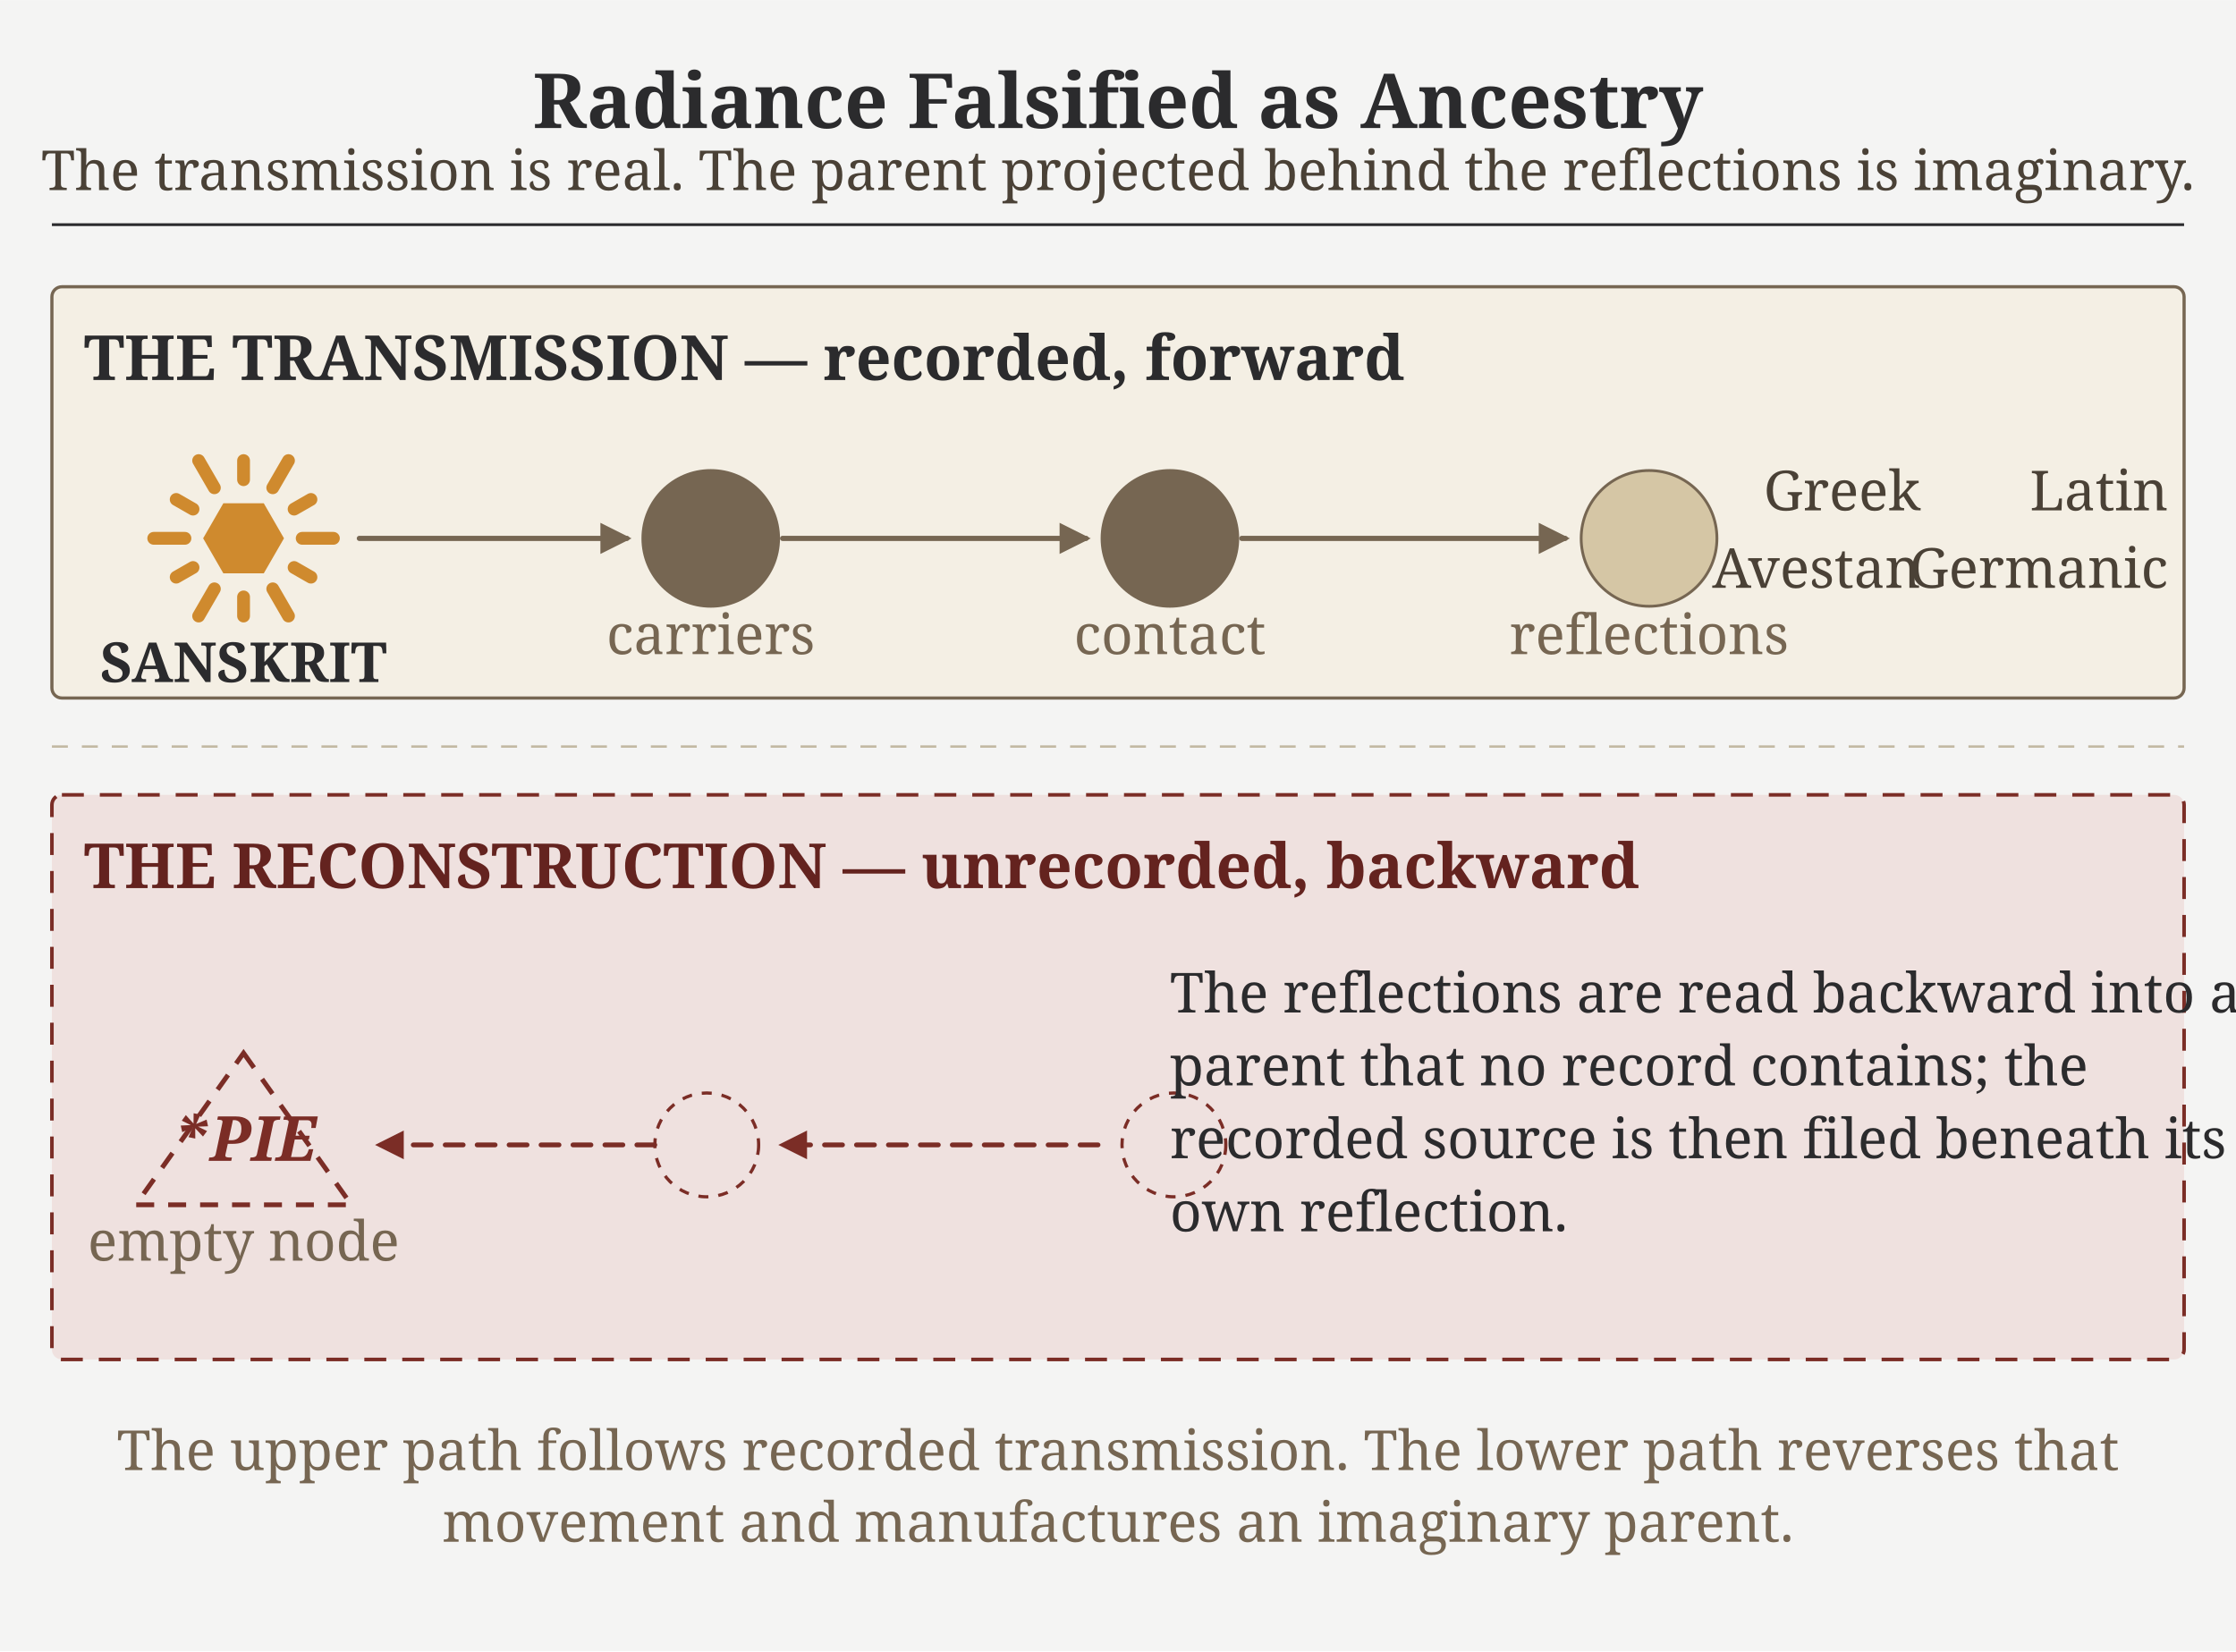
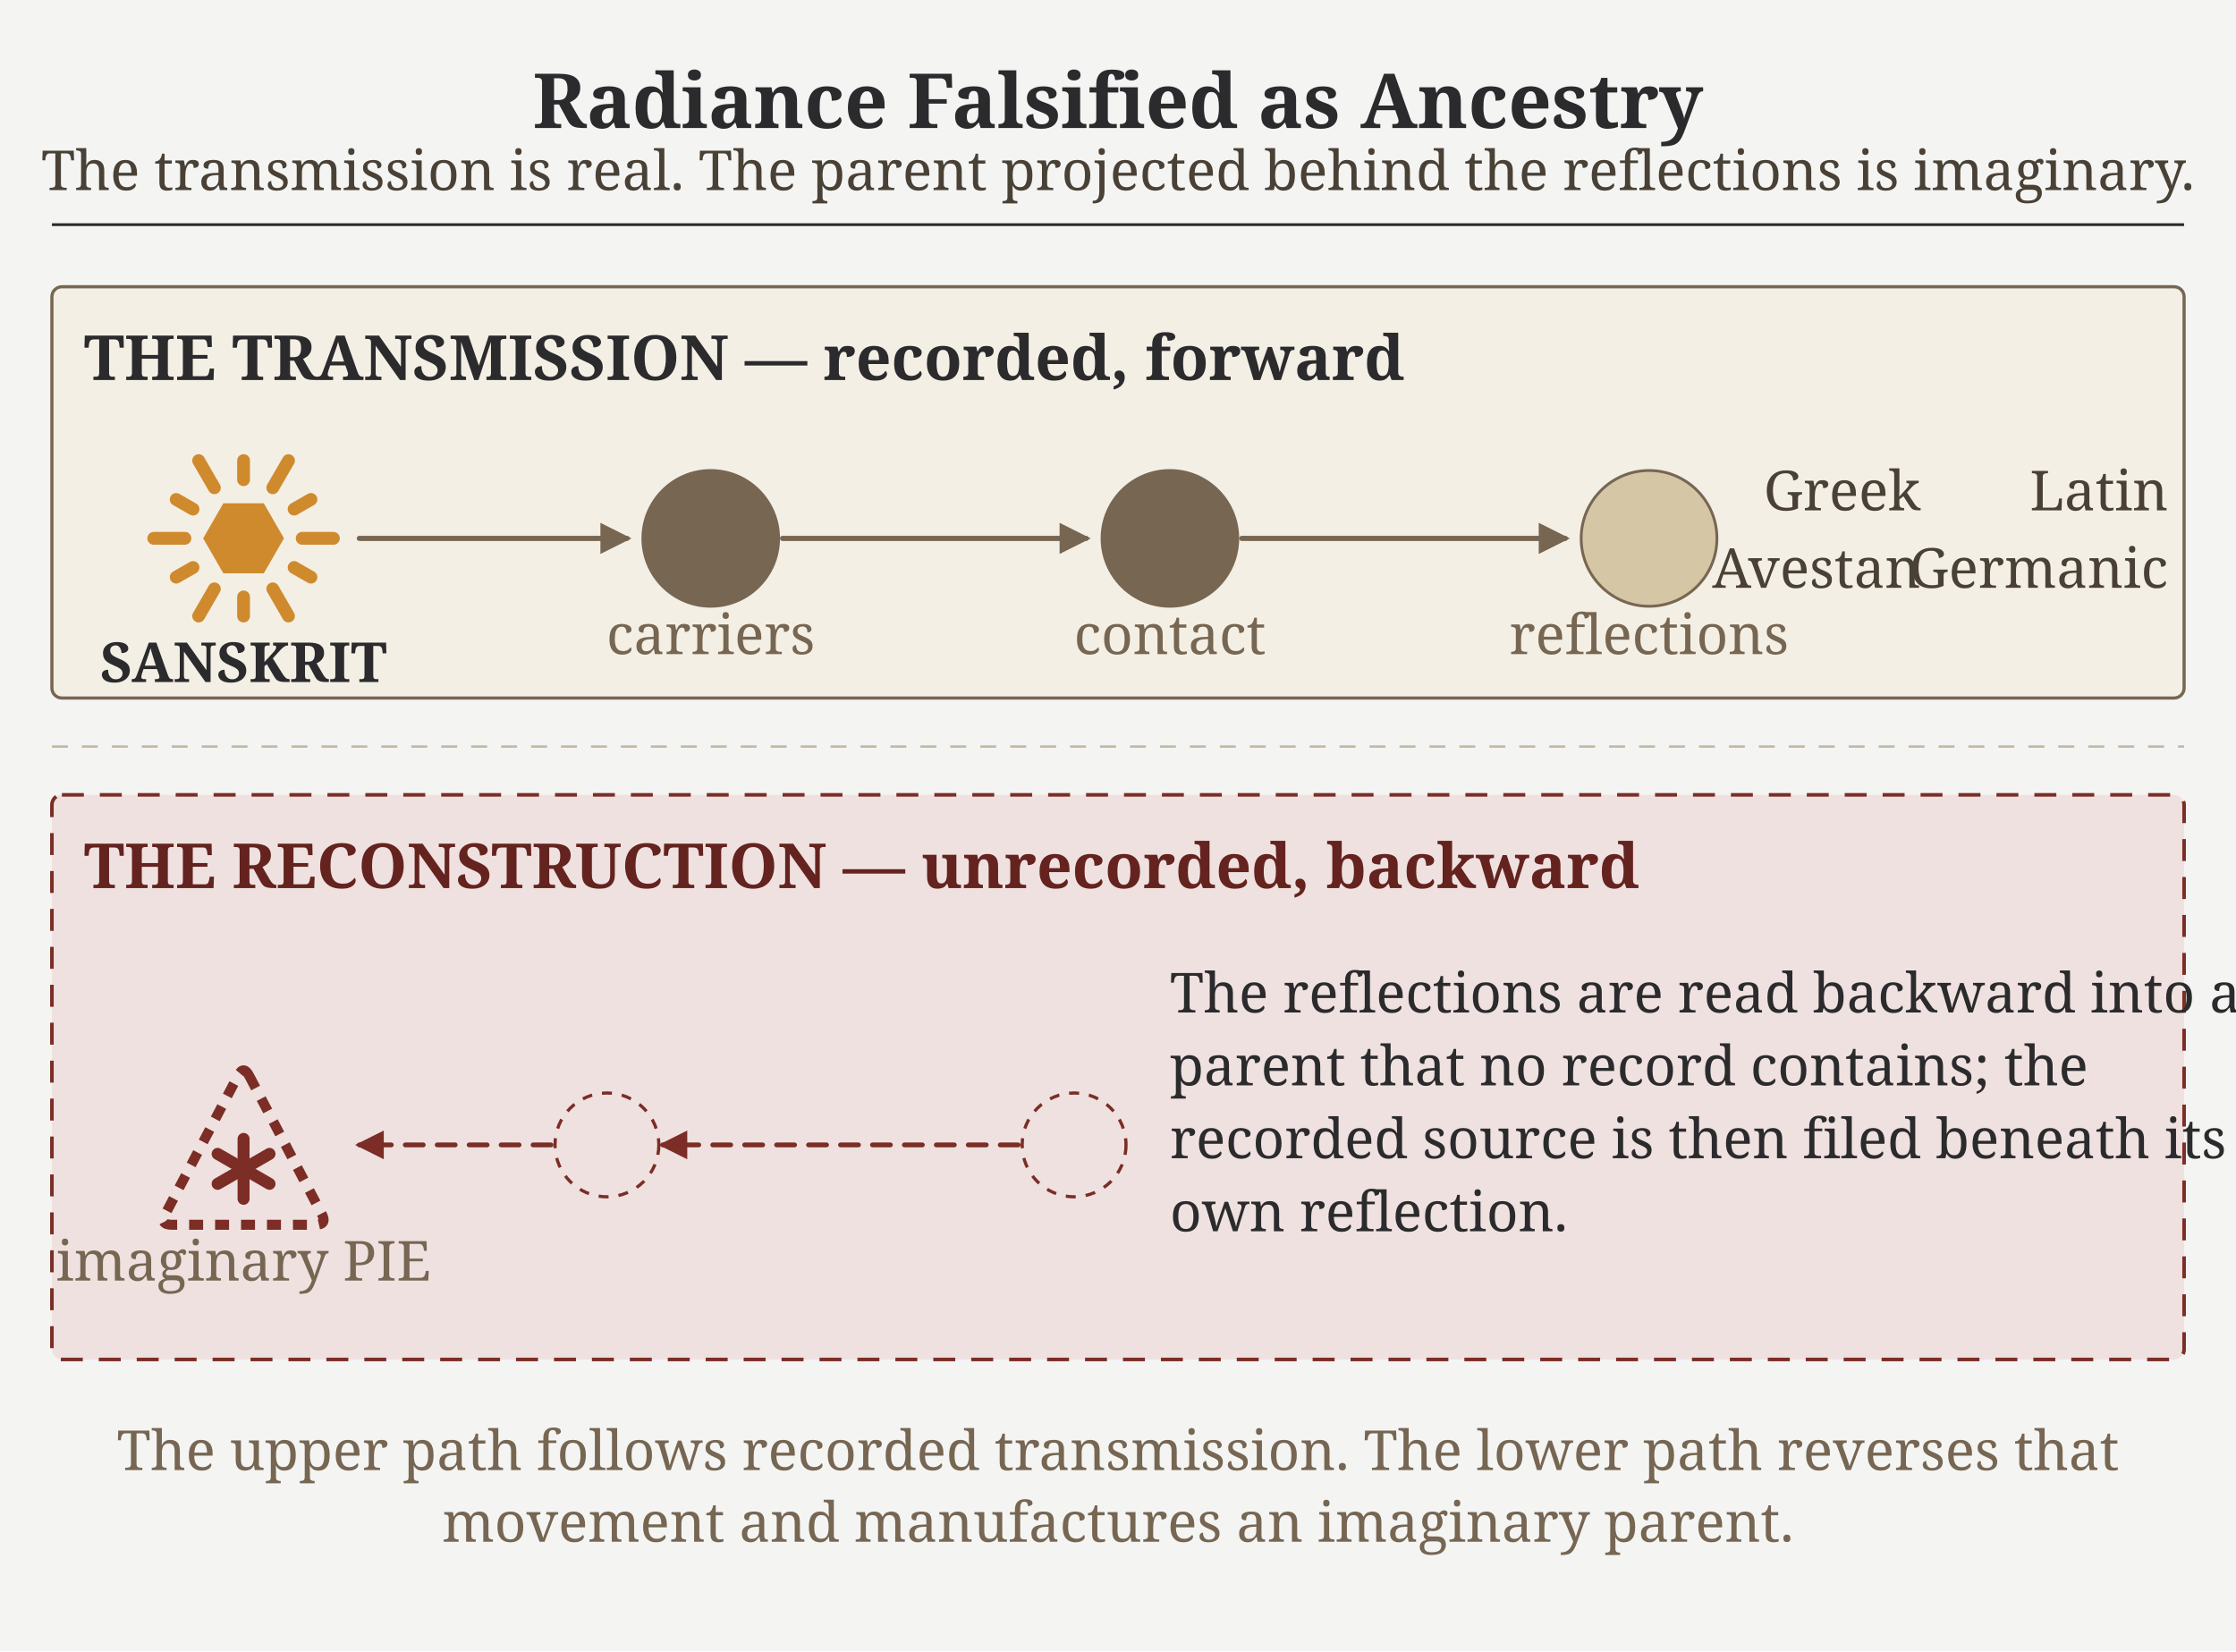
<svg xmlns="http://www.w3.org/2000/svg" viewBox="0 0 1120 827" width="4.5in" height="3.323in">
  <rect x="0" y="0" width="1120" height="827" fill="#f4f4f3" />
  <g>
    <text x="560.0" y="64.1" font-family="'Gentium Book Plus', Charter, 'Charis SIL', Georgia, serif" font-size="38.06" font-weight="700" fill="#2b2b2d" text-anchor="middle">Radiance Falsified as Ancestry</text>
    <text x="560.0" y="95.2" font-family="'Gentium Book Plus', Charter, 'Charis SIL', Georgia, serif" font-size="27.68" font-weight="400" fill="#4a4136" text-anchor="middle">The transmission is real. The parent projected behind the reflections is imaginary.</text>
    <line x1="26.0" y1="112.5" x2="1094.0" y2="112.5" stroke="#2b2b2d" stroke-width="1.4" stroke-dasharray="" />
    <rect x="26.0" y="143.6" width="1068.0" height="206.0" rx="5" fill="#f4efe4" stroke="#766652" stroke-width="1.6" stroke-dasharray="" />
    <text x="42.0" y="190.3" font-family="'Gentium Book Plus', Charter, 'Charis SIL', Georgia, serif" font-size="31.14" font-weight="700" fill="#2b2b2d" text-anchor="start">THE TRANSMISSION — recorded, forward</text>
    <g transform="translate(68.0,215.6) scale(1.125)">
      <path d="M66.0,48.0 L57.0,32.4 L39.0,32.4 L30.0,48.0 L39.0,63.6 L57.0,63.6 Z" fill="#cf8a2e" />
      <path d="M74.1,48.0 L88.0,48.0 M70.5,35.0 L78.0,30.7 M61.0,25.5 L68.0,13.4 M48.0,21.9 L48.0,13.4 M35.0,25.5 L28.0,13.4 M25.5,35.0 L18.0,30.7 M21.9,48.0 L8.0,48.0 M25.5,61.0 L18.0,65.3 M35.0,70.5 L28.0,82.6 M48.0,74.1 L48.0,82.6 M61.0,70.5 L68.0,82.6 M70.5,61.0 L78.0,65.3" fill="none" stroke="#cf8a2e" stroke-width="5.7" stroke-linecap="round" />
    </g>
    <text x="122.0" y="341.6" font-family="'Gentium Book Plus', Charter, 'Charis SIL', Georgia, serif" font-size="27.68" font-weight="700" fill="#2b2b2d" text-anchor="middle">SANSKRIT</text>
    <circle cx="356" cy="269.64" r="34" fill="#766652" stroke="#766652" stroke-width="1.4" />
    <text x="356.0" y="327.6" font-family="'Gentium Book Plus', Charter, 'Charis SIL', Georgia, serif" font-size="27.68" font-weight="400" fill="#766652" text-anchor="middle">carriers</text>
    <circle cx="586" cy="269.64" r="34" fill="#766652" stroke="#766652" stroke-width="1.4" />
    <text x="586.0" y="327.6" font-family="'Gentium Book Plus', Charter, 'Charis SIL', Georgia, serif" font-size="27.68" font-weight="400" fill="#766652" text-anchor="middle">contact</text>
    <circle cx="826" cy="269.64" r="34" fill="#d5c6a5" stroke="#766652" stroke-width="1.4" />
    <text x="826.0" y="327.6" font-family="'Gentium Book Plus', Charter, 'Charis SIL', Georgia, serif" font-size="27.68" font-weight="400" fill="#766652" text-anchor="middle">reflections</text>
    <path d="M 180 269.64 L 314 269.64" fill="none" stroke="#766652" stroke-width="2.6" stroke-dasharray="" stroke-linecap="round" marker-end="url(#ar)" />
    <path d="M 392 269.64 L 544 269.64" fill="none" stroke="#766652" stroke-width="2.6" stroke-dasharray="" stroke-linecap="round" marker-end="url(#ar)" />
    <path d="M 622 269.64 L 784 269.64" fill="none" stroke="#766652" stroke-width="2.6" stroke-dasharray="" stroke-linecap="round" marker-end="url(#ar)" />
    <text x="962.0" y="255.6" font-family="'Gentium Book Plus', Charter, 'Charis SIL', Georgia, serif" font-size="27.68" font-weight="400" fill="#4a4136" text-anchor="end">Greek</text>
    <text x="1086.0" y="255.6" font-family="'Gentium Book Plus', Charter, 'Charis SIL', Georgia, serif" font-size="27.68" font-weight="400" fill="#4a4136" text-anchor="end">Latin</text>
    <text x="962.0" y="294.4" font-family="'Gentium Book Plus', Charter, 'Charis SIL', Georgia, serif" font-size="27.68" font-weight="400" fill="#4a4136" text-anchor="end">Avestan</text>
    <text x="1086.0" y="294.4" font-family="'Gentium Book Plus', Charter, 'Charis SIL', Georgia, serif" font-size="27.68" font-weight="400" fill="#4a4136" text-anchor="end">Germanic</text>
    <line x1="26.0" y1="373.9" x2="1094.0" y2="373.9" stroke="#c3b9a3" stroke-width="1.2" stroke-dasharray="8 7" />
    <rect x="26.0" y="398.1" width="1068.0" height="282.8" rx="5" fill="#efe1df" stroke="#7b2d26" stroke-width="1.8" stroke-dasharray="11 8" />
    <text x="42.0" y="444.8" font-family="'Gentium Book Plus', Charter, 'Charis SIL', Georgia, serif" font-size="31.14" font-weight="700" fill="#64231f" text-anchor="start">THE RECONSTRUCTION — unrecorded, backward</text>
-     <path d="M 122 527.429 L 176 603.429 L 68 603.429 Z" fill="none" stroke="#7b2d26" stroke-width="2.4" stroke-dasharray="9 7" />
-     <text x="122.0" y="581.4" font-family="'Gentium Book Plus', Charter, 'Charis SIL', Georgia, serif" font-size="31.14" font-weight="700" fill="#7b2d26" text-anchor="middle" font-style="italic">*PIE</text>
-     <text x="122.0" y="631.4" font-family="'Gentium Book Plus', Charter, 'Charis SIL', Georgia, serif" font-size="27.68" font-weight="400" fill="#766652" text-anchor="middle">empty node</text>
-     <circle cx="354" cy="573.429" r="26" fill="none" stroke="#7b2d26" stroke-width="1.6" stroke-dasharray="5 5" />
-     <circle cx="588" cy="573.429" r="26" fill="none" stroke="#7b2d26" stroke-width="1.6" stroke-dasharray="5 5" />
-     <path d="M 550 573.429 L 392 573.429" fill="none" stroke="#7b2d26" stroke-width="2.4" stroke-dasharray="9 7" stroke-linecap="round" marker-end="url(#arR)" />
-     <path d="M 328 573.429 L 190 573.429" fill="none" stroke="#7b2d26" stroke-width="2.4" stroke-dasharray="9 7" stroke-linecap="round" marker-end="url(#arR)" />
+     <g transform="translate(72 527.43)" color="#7b2d26">
+       <path d="M 52.79 11.31 L 89.21 80.69 Q 92 86 86 86 L 14 86 Q 8 86 10.79 80.69 L 47.21 11.31 Q 50 6 52.79 11.31 Z" fill="none" stroke="currentColor" stroke-width="5" stroke-linejoin="round" stroke-dasharray="7 6" />
+       <g stroke="currentColor" stroke-width="6" stroke-linecap="round">
+         <line x1="50" y1="73" x2="50" y2="43" />
+         <line x1="37.01" y1="65.5" x2="62.99" y2="50.5" />
+         <line x1="37.01" y1="50.5" x2="62.99" y2="65.5" />
+       </g>
+     </g>
+     <text x="122.0" y="641.4" font-family="'Gentium Book Plus', Charter, 'Charis SIL', Georgia, serif" font-size="27.68" font-weight="400" fill="#766652" text-anchor="middle">imaginary PIE</text>
+     <circle cx="304" cy="573.429" r="26" fill="none" stroke="#7b2d26" stroke-width="1.6" stroke-dasharray="5 5" />
+     <circle cx="538" cy="573.429" r="26" fill="none" stroke="#7b2d26" stroke-width="1.6" stroke-dasharray="5 5" />
+     <path d="M 510 573.429 L 332 573.429" fill="none" stroke="#7b2d26" stroke-width="2.4" stroke-dasharray="9 7" stroke-linecap="round" marker-end="url(#arR)" />
+     <path d="M 276 573.429 L 180 573.429" fill="none" stroke="#7b2d26" stroke-width="2.4" stroke-dasharray="9 7" stroke-linecap="round" marker-end="url(#arR)" />
    <text x="586.0" y="507.1" font-family="'Gentium Book Plus', Charter, 'Charis SIL', Georgia, serif" font-size="27.68" font-weight="400" fill="#2b2b2d" text-anchor="start">The reflections are read backward into a</text>
    <text x="586.0" y="543.6" font-family="'Gentium Book Plus', Charter, 'Charis SIL', Georgia, serif" font-size="27.68" font-weight="400" fill="#2b2b2d" text-anchor="start">parent that no record contains; the</text>
    <text x="586.0" y="580.1" font-family="'Gentium Book Plus', Charter, 'Charis SIL', Georgia, serif" font-size="27.68" font-weight="400" fill="#2b2b2d" text-anchor="start">recorded source is then filed beneath its</text>
    <text x="586.0" y="616.7" font-family="'Gentium Book Plus', Charter, 'Charis SIL', Georgia, serif" font-size="27.68" font-weight="400" fill="#2b2b2d" text-anchor="start">own reflection.</text>
    <text x="560.0" y="736.3" font-family="'Gentium Book Plus', Charter, 'Charis SIL', Georgia, serif" font-size="27.68" font-weight="400" fill="#766652" text-anchor="middle">The upper path follows recorded transmission. The lower path reverses that</text>
    <text x="560.0" y="772.2" font-family="'Gentium Book Plus', Charter, 'Charis SIL', Georgia, serif" font-size="27.68" font-weight="400" fill="#766652" text-anchor="middle">movement and manufactures an imaginary parent.</text>
  </g>
  <defs>
    <marker id="ar" viewBox="0 0 10 10" refX="8.5" refY="5" markerWidth="6" markerHeight="6" orient="auto-start-reverse">
      <path d="M0,0 L10,5 L0,10 Z" fill="#766652" />
    </marker>
    <marker id="arR" viewBox="0 0 10 10" refX="8.5" refY="5" markerWidth="6" markerHeight="6" orient="auto-start-reverse">
      <path d="M0,0 L10,5 L0,10 Z" fill="#7b2d26" />
    </marker>
    <marker id="arG" viewBox="0 0 10 10" refX="8.5" refY="5" markerWidth="6" markerHeight="6" orient="auto-start-reverse">
      <path d="M0,0 L10,5 L0,10 Z" fill="#9a7833" />
    </marker>
  </defs>
</svg>
